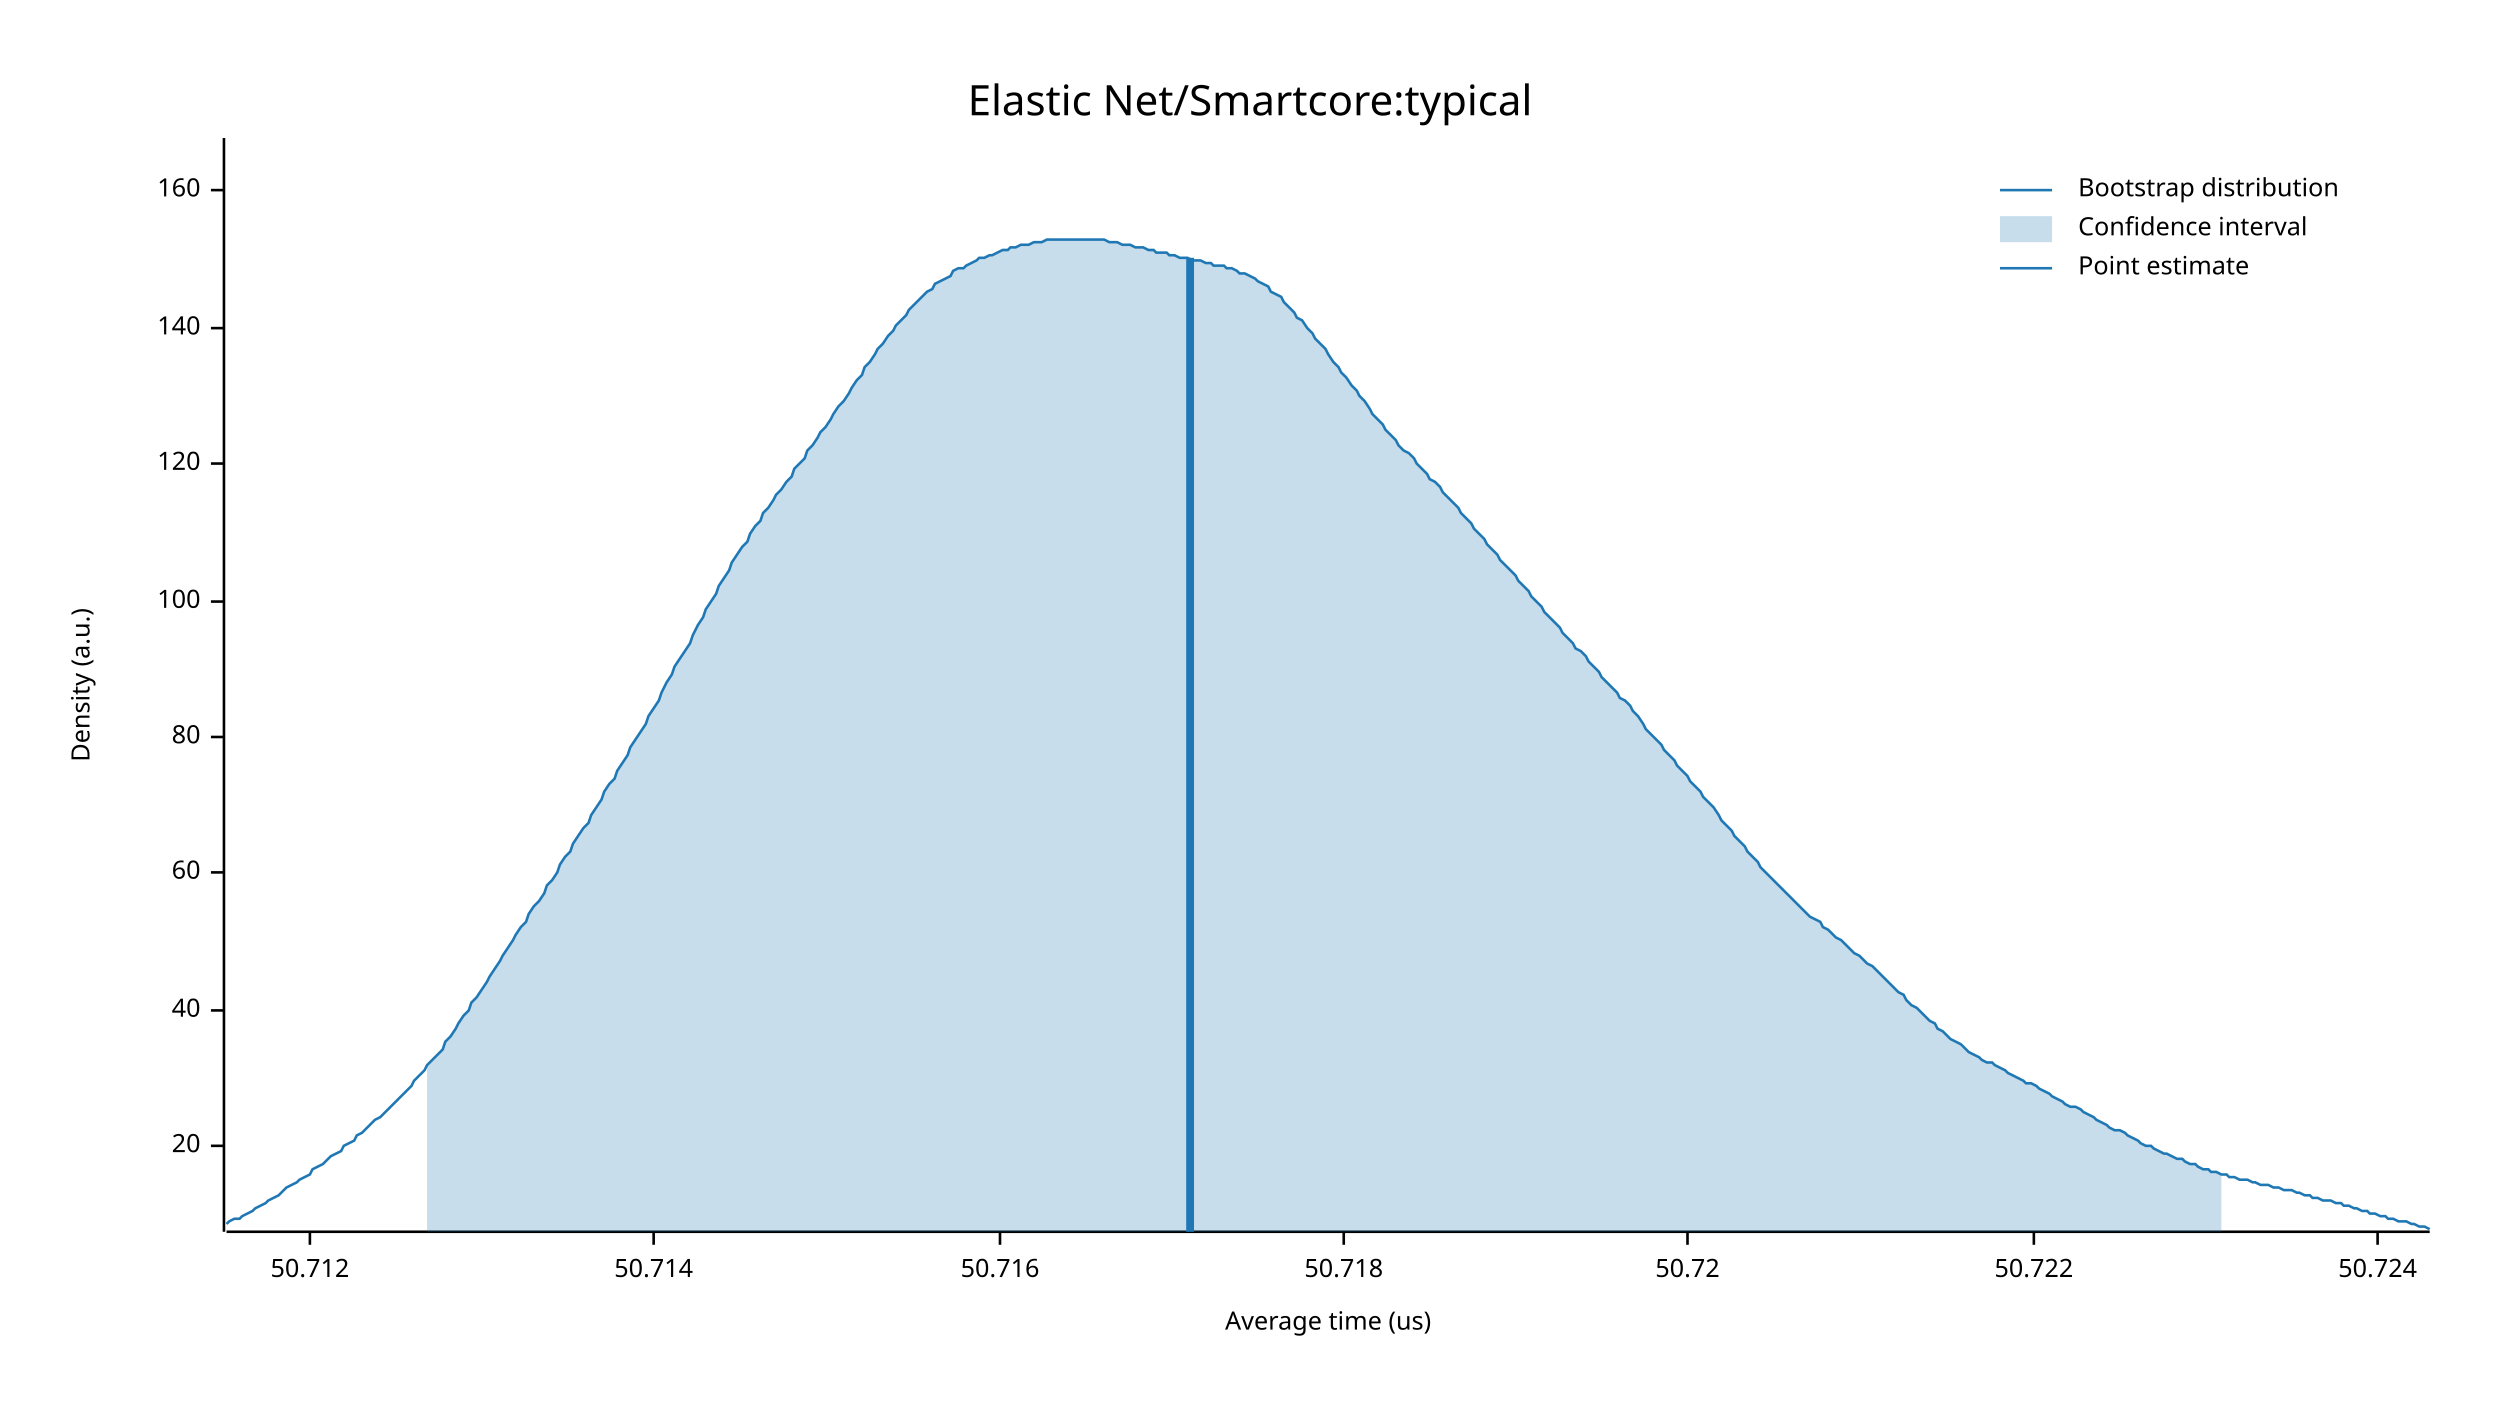
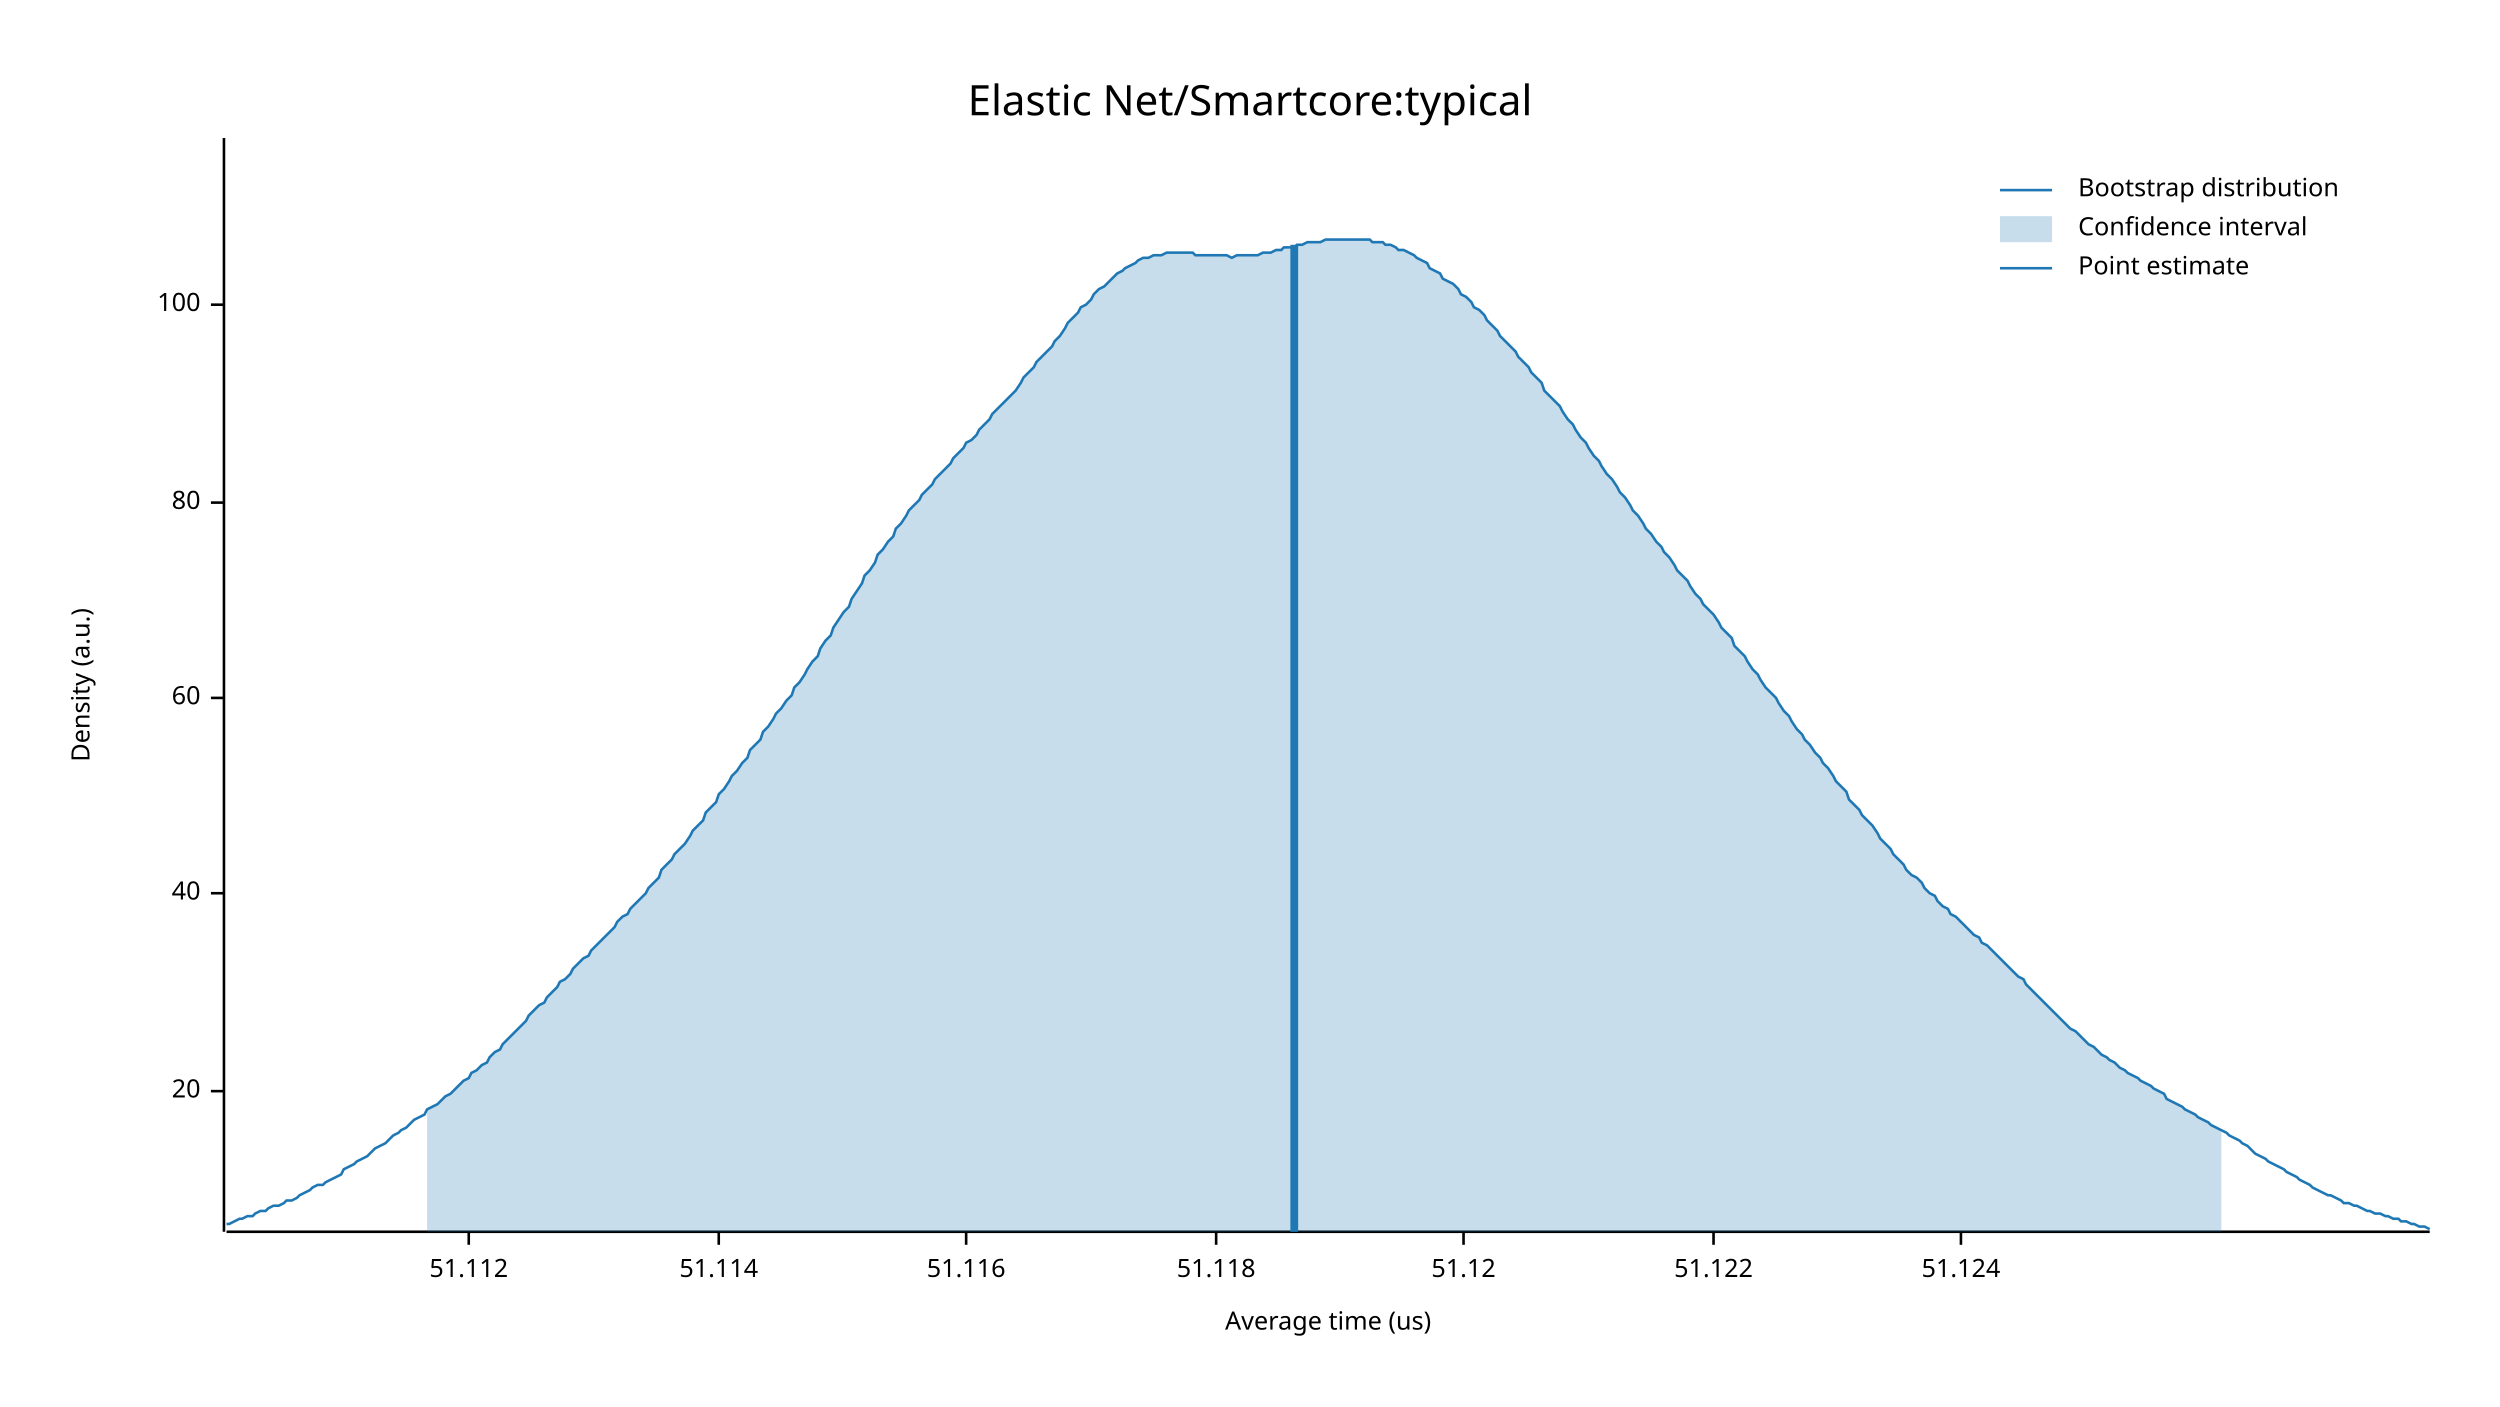
<svg xmlns="http://www.w3.org/2000/svg" width="960" height="540" viewBox="0 0 960 540">
  <text x="480" y="32" dy="0.76em" text-anchor="middle" font-family="sans-serif" font-size="16.129" opacity="1" fill="#000000">
Elastic Net/Smartcore:typical
</text>
  <text x="27" y="263" dy="0.76em" text-anchor="middle" font-family="sans-serif" font-size="9.677" opacity="1" fill="#000000" transform="rotate(270, 27, 263)">
Density (a.u.)
</text>
  <text x="510" y="513" dy="-0.5ex" text-anchor="middle" font-family="sans-serif" font-size="9.677" opacity="1" fill="#000000">
Average time (us)
</text>
  <polyline fill="none" opacity="1" stroke="#000000" stroke-width="1" points="86,53 86,473 " />
-   <text x="77" y="440" dy="0.5ex" text-anchor="end" font-family="sans-serif" font-size="9.677" opacity="1" fill="#000000">
+   <text x="77" y="419" dy="0.5ex" text-anchor="end" font-family="sans-serif" font-size="9.677" opacity="1" fill="#000000">
20
</text>
-   <polyline fill="none" opacity="1" stroke="#000000" stroke-width="1" points="81,440 86,440 " />
-   <text x="77" y="388" dy="0.5ex" text-anchor="end" font-family="sans-serif" font-size="9.677" opacity="1" fill="#000000">
+   <polyline fill="none" opacity="1" stroke="#000000" stroke-width="1" points="81,419 86,419 " />
+   <text x="77" y="343" dy="0.5ex" text-anchor="end" font-family="sans-serif" font-size="9.677" opacity="1" fill="#000000">
40
</text>
-   <polyline fill="none" opacity="1" stroke="#000000" stroke-width="1" points="81,388 86,388 " />
-   <text x="77" y="335" dy="0.5ex" text-anchor="end" font-family="sans-serif" font-size="9.677" opacity="1" fill="#000000">
+   <polyline fill="none" opacity="1" stroke="#000000" stroke-width="1" points="81,343 86,343 " />
+   <text x="77" y="268" dy="0.5ex" text-anchor="end" font-family="sans-serif" font-size="9.677" opacity="1" fill="#000000">
60
</text>
-   <polyline fill="none" opacity="1" stroke="#000000" stroke-width="1" points="81,335 86,335 " />
-   <text x="77" y="283" dy="0.5ex" text-anchor="end" font-family="sans-serif" font-size="9.677" opacity="1" fill="#000000">
+   <polyline fill="none" opacity="1" stroke="#000000" stroke-width="1" points="81,268 86,268 " />
+   <text x="77" y="193" dy="0.5ex" text-anchor="end" font-family="sans-serif" font-size="9.677" opacity="1" fill="#000000">
80
</text>
-   <polyline fill="none" opacity="1" stroke="#000000" stroke-width="1" points="81,283 86,283 " />
-   <text x="77" y="231" dy="0.5ex" text-anchor="end" font-family="sans-serif" font-size="9.677" opacity="1" fill="#000000">
+   <polyline fill="none" opacity="1" stroke="#000000" stroke-width="1" points="81,193 86,193 " />
+   <text x="77" y="117" dy="0.5ex" text-anchor="end" font-family="sans-serif" font-size="9.677" opacity="1" fill="#000000">
100
</text>
-   <polyline fill="none" opacity="1" stroke="#000000" stroke-width="1" points="81,231 86,231 " />
-   <text x="77" y="178" dy="0.5ex" text-anchor="end" font-family="sans-serif" font-size="9.677" opacity="1" fill="#000000">
- 120
+   <polyline fill="none" opacity="1" stroke="#000000" stroke-width="1" points="81,117 86,117 " />
+   <polyline fill="none" opacity="1" stroke="#000000" stroke-width="1" points="87,473 933,473 " />
+   <text x="180" y="483" dy="0.76em" text-anchor="middle" font-family="sans-serif" font-size="9.677" opacity="1" fill="#000000">
+ 51.112
</text>
-   <polyline fill="none" opacity="1" stroke="#000000" stroke-width="1" points="81,178 86,178 " />
-   <text x="77" y="126" dy="0.5ex" text-anchor="end" font-family="sans-serif" font-size="9.677" opacity="1" fill="#000000">
- 140
+   <polyline fill="none" opacity="1" stroke="#000000" stroke-width="1" points="180,473 180,478 " />
+   <text x="276" y="483" dy="0.76em" text-anchor="middle" font-family="sans-serif" font-size="9.677" opacity="1" fill="#000000">
+ 51.114
</text>
-   <polyline fill="none" opacity="1" stroke="#000000" stroke-width="1" points="81,126 86,126 " />
-   <text x="77" y="73" dy="0.5ex" text-anchor="end" font-family="sans-serif" font-size="9.677" opacity="1" fill="#000000">
- 160
+   <polyline fill="none" opacity="1" stroke="#000000" stroke-width="1" points="276,473 276,478 " />
+   <text x="371" y="483" dy="0.76em" text-anchor="middle" font-family="sans-serif" font-size="9.677" opacity="1" fill="#000000">
+ 51.116
</text>
-   <polyline fill="none" opacity="1" stroke="#000000" stroke-width="1" points="81,73 86,73 " />
-   <polyline fill="none" opacity="1" stroke="#000000" stroke-width="1" points="87,473 933,473 " />
-   <text x="119" y="483" dy="0.76em" text-anchor="middle" font-family="sans-serif" font-size="9.677" opacity="1" fill="#000000">
- 50.712
+   <polyline fill="none" opacity="1" stroke="#000000" stroke-width="1" points="371,473 371,478 " />
+   <text x="467" y="483" dy="0.76em" text-anchor="middle" font-family="sans-serif" font-size="9.677" opacity="1" fill="#000000">
+ 51.118
</text>
-   <polyline fill="none" opacity="1" stroke="#000000" stroke-width="1" points="119,473 119,478 " />
-   <text x="251" y="483" dy="0.76em" text-anchor="middle" font-family="sans-serif" font-size="9.677" opacity="1" fill="#000000">
- 50.714
+   <polyline fill="none" opacity="1" stroke="#000000" stroke-width="1" points="467,473 467,478 " />
+   <text x="562" y="483" dy="0.76em" text-anchor="middle" font-family="sans-serif" font-size="9.677" opacity="1" fill="#000000">
+ 51.12
</text>
-   <polyline fill="none" opacity="1" stroke="#000000" stroke-width="1" points="251,473 251,478 " />
-   <text x="384" y="483" dy="0.76em" text-anchor="middle" font-family="sans-serif" font-size="9.677" opacity="1" fill="#000000">
- 50.716
+   <polyline fill="none" opacity="1" stroke="#000000" stroke-width="1" points="562,473 562,478 " />
+   <text x="658" y="483" dy="0.76em" text-anchor="middle" font-family="sans-serif" font-size="9.677" opacity="1" fill="#000000">
+ 51.122
</text>
-   <polyline fill="none" opacity="1" stroke="#000000" stroke-width="1" points="384,473 384,478 " />
-   <text x="516" y="483" dy="0.76em" text-anchor="middle" font-family="sans-serif" font-size="9.677" opacity="1" fill="#000000">
- 50.718
+   <polyline fill="none" opacity="1" stroke="#000000" stroke-width="1" points="658,473 658,478 " />
+   <text x="753" y="483" dy="0.76em" text-anchor="middle" font-family="sans-serif" font-size="9.677" opacity="1" fill="#000000">
+ 51.124
</text>
-   <polyline fill="none" opacity="1" stroke="#000000" stroke-width="1" points="516,473 516,478 " />
-   <text x="648" y="483" dy="0.76em" text-anchor="middle" font-family="sans-serif" font-size="9.677" opacity="1" fill="#000000">
- 50.72
- </text>
-   <polyline fill="none" opacity="1" stroke="#000000" stroke-width="1" points="648,473 648,478 " />
-   <text x="781" y="483" dy="0.76em" text-anchor="middle" font-family="sans-serif" font-size="9.677" opacity="1" fill="#000000">
- 50.722
- </text>
-   <polyline fill="none" opacity="1" stroke="#000000" stroke-width="1" points="781,473 781,478 " />
-   <text x="913" y="483" dy="0.76em" text-anchor="middle" font-family="sans-serif" font-size="9.677" opacity="1" fill="#000000">
- 50.724
- </text>
-   <polyline fill="none" opacity="1" stroke="#000000" stroke-width="1" points="913,473 913,478 " />
-   <polyline fill="none" opacity="1" stroke="#1F78B4" stroke-width="1" points="87,470 88,469 90,468 92,468 93,467 95,466 97,465 98,464 100,463 102,462 103,461 105,460 107,459 109,457 110,456 112,455 114,454 115,453 117,452 119,451 120,449 122,448 124,447 125,446 127,444 129,443 131,442 132,440 134,439 136,438 137,436 139,435 141,433 142,432 144,430 146,429 148,427 149,426 151,424 153,422 154,421 156,419 158,417 159,415 161,413 163,411 164,409 166,407 168,405 170,403 171,400 173,398 175,395 176,393 178,390 180,388 181,385 183,383 185,380 187,377 188,375 190,372 192,369 193,367 195,364 197,361 198,359 200,356 202,354 203,351 205,348 207,346 209,343 210,340 212,338 214,335 215,332 217,329 219,327 220,324 222,321 224,318 226,316 227,313 229,310 231,307 232,304 234,301 236,299 237,296 239,293 241,290 242,287 244,284 246,281 248,278 249,275 251,272 253,269 254,266 256,262 258,259 259,256 261,253 263,250 265,247 266,244 268,240 270,237 271,234 273,231 275,228 276,225 278,222 280,219 281,216 283,213 285,210 287,208 288,205 290,202 292,200 293,197 295,195 297,192 298,190 300,188 302,185 304,183 305,180 307,178 309,176 310,173 312,171 314,168 315,166 317,164 319,161 320,159 322,156 324,154 326,151 327,149 329,146 331,144 332,141 334,139 336,136 337,134 339,132 341,129 343,127 344,125 346,123 348,121 349,119 351,117 353,115 354,114 356,112 358,111 359,109 361,108 363,107 365,106 366,104 368,103 370,103 371,102 373,101 375,100 376,99 378,99 380,98 381,98 383,97 385,96 387,96 388,95 390,95 392,94 393,94 395,94 397,93 398,93 400,93 402,92 404,92 405,92 407,92 409,92 410,92 412,92 414,92 415,92 417,92 419,92 420,92 422,92 424,92 426,93 427,93 429,93 431,94 432,94 434,94 436,95 437,95 439,95 441,96 443,96 444,97 446,97 448,97 449,98 451,98 453,99 454,99 456,99 458,100 459,100 461,100 463,101 465,101 466,102 468,102 470,102 471,103 473,103 475,104 476,105 478,105 480,106 482,107 483,108 485,109 487,110 488,112 490,113 492,114 493,116 495,118 497,120 498,122 500,123 502,126 504,128 505,130 507,132 509,134 510,136 512,139 514,141 515,143 517,145 519,148 521,150 522,152 524,154 526,157 527,159 529,161 531,163 532,165 534,167 536,169 537,171 539,173 541,174 543,176 544,178 546,180 548,182 549,184 551,185 553,187 554,189 556,191 558,193 560,195 561,197 563,199 565,201 566,203 568,205 570,207 571,209 573,211 575,213 576,215 578,217 580,219 582,221 583,223 585,225 587,227 588,229 590,231 592,233 593,235 595,237 597,239 599,241 600,243 602,245 604,247 605,249 607,250 609,252 610,254 612,256 614,258 615,260 617,262 619,264 621,266 622,268 624,269 626,271 627,273 629,275 631,278 632,280 634,282 636,284 638,286 639,288 641,290 643,292 644,294 646,296 648,298 649,300 651,302 653,304 654,306 656,308 658,310 660,313 661,315 663,317 665,319 666,321 668,323 670,325 671,327 673,329 675,331 676,333 678,335 680,337 682,339 683,340 685,342 687,344 688,345 690,347 692,349 693,350 695,352 697,353 699,354 700,356 702,357 704,359 705,360 707,361 709,363 710,364 712,366 714,367 715,368 717,370 719,371 721,373 722,374 724,376 726,378 727,379 729,381 731,382 732,384 734,386 736,387 738,389 739,390 741,392 743,393 744,395 746,396 748,398 749,399 751,400 753,401 754,402 756,404 758,405 760,406 761,407 763,408 765,408 766,409 768,410 770,411 771,412 773,413 775,414 777,415 778,416 780,416 782,417 783,418 785,419 787,420 788,421 790,422 792,423 793,424 795,425 797,425 799,426 800,427 802,428 804,429 805,430 807,431 809,432 810,433 812,434 814,434 816,435 817,436 819,437 821,438 822,439 824,440 826,440 827,441 829,442 831,443 832,443 834,444 836,445 838,445 839,446 841,447 843,447 844,448 846,449 848,449 849,450 851,450 853,451 855,451 856,452 858,452 860,453 861,453 863,453 865,454 866,454 868,455 870,455 871,455 873,456 875,456 877,457 878,457 880,457 882,458 883,458 885,459 887,459 888,460 890,460 892,461 894,461 895,461 897,462 899,462 900,463 902,463 904,464 905,464 907,465 909,465 910,466 912,466 914,467 916,467 917,468 919,468 921,469 922,469 924,469 926,470 927,470 929,471 931,471 933,472 " />
-   <polygon opacity="0.25" fill="#1F78B4" points="164,409 166,407 168,405 170,403 171,400 173,398 175,395 176,393 178,390 180,388 181,385 183,383 185,380 187,377 188,375 190,372 192,369 193,367 195,364 197,361 198,359 200,356 202,354 203,351 205,348 207,346 209,343 210,340 212,338 214,335 215,332 217,329 219,327 220,324 222,321 224,318 226,316 227,313 229,310 231,307 232,304 234,301 236,299 237,296 239,293 241,290 242,287 244,284 246,281 248,278 249,275 251,272 253,269 254,266 256,262 258,259 259,256 261,253 263,250 265,247 266,244 268,240 270,237 271,234 273,231 275,228 276,225 278,222 280,219 281,216 283,213 285,210 287,208 288,205 290,202 292,200 293,197 295,195 297,192 298,190 300,188 302,185 304,183 305,180 307,178 309,176 310,173 312,171 314,168 315,166 317,164 319,161 320,159 322,156 324,154 326,151 327,149 329,146 331,144 332,141 334,139 336,136 337,134 339,132 341,129 343,127 344,125 346,123 348,121 349,119 351,117 353,115 354,114 356,112 358,111 359,109 361,108 363,107 365,106 366,104 368,103 370,103 371,102 373,101 375,100 376,99 378,99 380,98 381,98 383,97 385,96 387,96 388,95 390,95 392,94 393,94 395,94 397,93 398,93 400,93 402,92 404,92 405,92 407,92 409,92 410,92 412,92 414,92 415,92 417,92 419,92 420,92 422,92 424,92 426,93 427,93 429,93 431,94 432,94 434,94 436,95 437,95 439,95 441,96 443,96 444,97 446,97 448,97 449,98 451,98 453,99 454,99 456,99 458,100 459,100 461,100 463,101 465,101 466,102 468,102 470,102 471,103 473,103 475,104 476,105 478,105 480,106 482,107 483,108 485,109 487,110 488,112 490,113 492,114 493,116 495,118 497,120 498,122 500,123 502,126 504,128 505,130 507,132 509,134 510,136 512,139 514,141 515,143 517,145 519,148 521,150 522,152 524,154 526,157 527,159 529,161 531,163 532,165 534,167 536,169 537,171 539,173 541,174 543,176 544,178 546,180 548,182 549,184 551,185 553,187 554,189 556,191 558,193 560,195 561,197 563,199 565,201 566,203 568,205 570,207 571,209 573,211 575,213 576,215 578,217 580,219 582,221 583,223 585,225 587,227 588,229 590,231 592,233 593,235 595,237 597,239 599,241 600,243 602,245 604,247 605,249 607,250 609,252 610,254 612,256 614,258 615,260 617,262 619,264 621,266 622,268 624,269 626,271 627,273 629,275 631,278 632,280 634,282 636,284 638,286 639,288 641,290 643,292 644,294 646,296 648,298 649,300 651,302 653,304 654,306 656,308 658,310 660,313 661,315 663,317 665,319 666,321 668,323 670,325 671,327 673,329 675,331 676,333 678,335 680,337 682,339 683,340 685,342 687,344 688,345 690,347 692,349 693,350 695,352 697,353 699,354 700,356 702,357 704,359 705,360 707,361 709,363 710,364 712,366 714,367 715,368 717,370 719,371 721,373 722,374 724,376 726,378 727,379 729,381 731,382 732,384 734,386 736,387 738,389 739,390 741,392 743,393 744,395 746,396 748,398 749,399 751,400 753,401 754,402 756,404 758,405 760,406 761,407 763,408 765,408 766,409 768,410 770,411 771,412 773,413 775,414 777,415 778,416 780,416 782,417 783,418 785,419 787,420 788,421 790,422 792,423 793,424 795,425 797,425 799,426 800,427 802,428 804,429 805,430 807,431 809,432 810,433 812,434 814,434 816,435 817,436 819,437 821,438 822,439 824,440 826,440 827,441 829,442 831,443 832,443 834,444 836,445 838,445 839,446 841,447 843,447 844,448 846,449 848,449 849,450 851,450 853,451 853,473 164,473 " />
-   <polyline fill="none" opacity="1" stroke="#1F78B4" stroke-width="3" points="457,473 457,99 " />
+   <polyline fill="none" opacity="1" stroke="#000000" stroke-width="1" points="753,473 753,478 " />
+   <polyline fill="none" opacity="1" stroke="#1F78B4" stroke-width="1" points="87,470 88,470 90,469 92,468 93,468 95,467 97,467 98,466 100,465 102,465 103,464 105,463 107,463 109,462 110,461 112,461 114,460 115,459 117,458 119,457 120,456 122,455 124,455 125,454 127,453 129,452 131,451 132,449 134,448 136,447 137,446 139,445 141,444 142,443 144,441 146,440 148,439 149,438 151,436 153,435 154,434 156,433 158,431 159,430 161,429 163,428 164,426 166,425 168,424 170,422 171,421 173,420 175,418 176,417 178,415 180,414 181,412 183,411 185,409 187,408 188,406 190,404 192,403 193,401 195,399 197,397 198,396 200,394 202,392 203,390 205,388 207,386 209,385 210,383 212,381 214,379 215,377 217,376 219,374 220,372 222,370 224,368 226,367 227,365 229,363 231,361 232,360 234,358 236,356 237,354 239,352 241,351 242,349 244,347 246,345 248,343 249,341 251,339 253,337 254,334 256,332 258,330 259,328 261,326 263,324 265,321 266,319 268,317 270,315 271,312 273,310 275,308 276,305 278,303 280,300 281,298 283,296 285,293 287,291 288,288 290,286 292,284 293,281 295,279 297,276 298,274 300,272 302,269 304,267 305,264 307,262 309,259 310,257 312,254 314,252 315,249 317,246 319,244 320,241 322,238 324,235 326,233 327,230 329,227 331,224 332,221 334,219 336,216 337,213 339,211 341,208 343,206 344,203 346,201 348,198 349,196 351,194 353,192 354,190 356,188 358,186 359,184 361,182 363,180 365,178 366,176 368,174 370,172 371,170 373,169 375,167 376,165 378,163 380,161 381,159 383,157 385,155 387,153 388,152 390,150 392,147 393,145 395,143 397,141 398,139 400,137 402,135 404,133 405,131 407,129 409,126 410,124 412,122 414,120 415,118 417,117 419,115 420,113 422,111 424,110 426,108 427,107 429,105 431,104 432,103 434,102 436,101 437,100 439,99 441,99 443,98 444,98 446,98 448,97 449,97 451,97 453,97 454,97 456,97 458,97 459,98 461,98 463,98 465,98 466,98 468,98 470,98 471,98 473,99 475,98 476,98 478,98 480,98 482,98 483,98 485,97 487,97 488,97 490,96 492,96 493,95 495,95 497,95 498,94 500,94 502,93 504,93 505,93 507,93 509,92 510,92 512,92 514,92 515,92 517,92 519,92 521,92 522,92 524,92 526,92 527,93 529,93 531,93 532,94 534,94 536,95 537,96 539,96 541,97 543,98 544,99 546,100 548,101 549,103 551,104 553,105 554,107 556,108 558,109 560,111 561,113 563,114 565,116 566,118 568,119 570,121 571,123 573,125 575,127 576,129 578,131 580,133 582,135 583,137 585,139 587,141 588,143 590,145 592,147 593,150 595,152 597,154 599,156 600,158 602,161 604,163 605,165 607,168 609,170 610,172 612,175 614,177 615,179 617,182 619,184 621,187 622,189 624,191 626,194 627,196 629,198 631,201 632,203 634,205 636,208 638,210 639,212 641,214 643,217 644,219 646,221 648,223 649,225 651,228 653,230 654,232 656,234 658,236 660,239 661,241 663,243 665,245 666,248 668,250 670,252 671,254 673,257 675,259 676,261 678,264 680,266 682,268 683,270 685,273 687,275 688,277 690,280 692,282 693,284 695,286 697,289 699,291 700,293 702,295 704,298 705,300 707,302 709,304 710,307 712,309 714,311 715,313 717,315 719,317 721,320 722,322 724,324 726,326 727,328 729,330 731,332 732,334 734,336 736,337 738,339 739,341 741,343 743,344 744,346 746,348 748,349 749,351 751,352 753,354 754,355 756,357 758,359 760,360 761,362 763,363 765,365 766,366 768,368 770,370 771,371 773,373 775,375 777,376 778,378 780,380 782,382 783,383 785,385 787,387 788,388 790,390 792,392 793,393 795,395 797,396 799,398 800,399 802,401 804,402 805,403 807,405 809,406 810,407 812,408 814,410 816,411 817,412 819,413 821,414 822,415 824,416 826,417 827,418 829,419 831,420 832,422 834,423 836,424 838,425 839,426 841,427 843,428 844,429 846,430 848,431 849,432 851,433 853,434 855,435 856,436 858,437 860,438 861,439 863,440 865,442 866,443 868,444 870,445 871,446 873,447 875,448 877,449 878,450 880,451 882,452 883,453 885,454 887,455 888,456 890,457 892,458 894,459 895,459 897,460 899,461 900,462 902,462 904,463 905,463 907,464 909,465 910,465 912,466 914,466 916,467 917,467 919,468 921,468 922,469 924,469 926,470 927,470 929,471 931,471 933,472 " />
+   <polygon opacity="0.25" fill="#1F78B4" points="164,426 166,425 168,424 170,422 171,421 173,420 175,418 176,417 178,415 180,414 181,412 183,411 185,409 187,408 188,406 190,404 192,403 193,401 195,399 197,397 198,396 200,394 202,392 203,390 205,388 207,386 209,385 210,383 212,381 214,379 215,377 217,376 219,374 220,372 222,370 224,368 226,367 227,365 229,363 231,361 232,360 234,358 236,356 237,354 239,352 241,351 242,349 244,347 246,345 248,343 249,341 251,339 253,337 254,334 256,332 258,330 259,328 261,326 263,324 265,321 266,319 268,317 270,315 271,312 273,310 275,308 276,305 278,303 280,300 281,298 283,296 285,293 287,291 288,288 290,286 292,284 293,281 295,279 297,276 298,274 300,272 302,269 304,267 305,264 307,262 309,259 310,257 312,254 314,252 315,249 317,246 319,244 320,241 322,238 324,235 326,233 327,230 329,227 331,224 332,221 334,219 336,216 337,213 339,211 341,208 343,206 344,203 346,201 348,198 349,196 351,194 353,192 354,190 356,188 358,186 359,184 361,182 363,180 365,178 366,176 368,174 370,172 371,170 373,169 375,167 376,165 378,163 380,161 381,159 383,157 385,155 387,153 388,152 390,150 392,147 393,145 395,143 397,141 398,139 400,137 402,135 404,133 405,131 407,129 409,126 410,124 412,122 414,120 415,118 417,117 419,115 420,113 422,111 424,110 426,108 427,107 429,105 431,104 432,103 434,102 436,101 437,100 439,99 441,99 443,98 444,98 446,98 448,97 449,97 451,97 453,97 454,97 456,97 458,97 459,98 461,98 463,98 465,98 466,98 468,98 470,98 471,98 473,99 475,98 476,98 478,98 480,98 482,98 483,98 485,97 487,97 488,97 490,96 492,96 493,95 495,95 497,95 498,94 500,94 502,93 504,93 505,93 507,93 509,92 510,92 512,92 514,92 515,92 517,92 519,92 521,92 522,92 524,92 526,92 527,93 529,93 531,93 532,94 534,94 536,95 537,96 539,96 541,97 543,98 544,99 546,100 548,101 549,103 551,104 553,105 554,107 556,108 558,109 560,111 561,113 563,114 565,116 566,118 568,119 570,121 571,123 573,125 575,127 576,129 578,131 580,133 582,135 583,137 585,139 587,141 588,143 590,145 592,147 593,150 595,152 597,154 599,156 600,158 602,161 604,163 605,165 607,168 609,170 610,172 612,175 614,177 615,179 617,182 619,184 621,187 622,189 624,191 626,194 627,196 629,198 631,201 632,203 634,205 636,208 638,210 639,212 641,214 643,217 644,219 646,221 648,223 649,225 651,228 653,230 654,232 656,234 658,236 660,239 661,241 663,243 665,245 666,248 668,250 670,252 671,254 673,257 675,259 676,261 678,264 680,266 682,268 683,270 685,273 687,275 688,277 690,280 692,282 693,284 695,286 697,289 699,291 700,293 702,295 704,298 705,300 707,302 709,304 710,307 712,309 714,311 715,313 717,315 719,317 721,320 722,322 724,324 726,326 727,328 729,330 731,332 732,334 734,336 736,337 738,339 739,341 741,343 743,344 744,346 746,348 748,349 749,351 751,352 753,354 754,355 756,357 758,359 760,360 761,362 763,363 765,365 766,366 768,368 770,370 771,371 773,373 775,375 777,376 778,378 780,380 782,382 783,383 785,385 787,387 788,388 790,390 792,392 793,393 795,395 797,396 799,398 800,399 802,401 804,402 805,403 807,405 809,406 810,407 812,408 814,410 816,411 817,412 819,413 821,414 822,415 824,416 826,417 827,418 829,419 831,420 832,422 834,423 836,424 838,425 839,426 841,427 843,428 844,429 846,430 848,431 849,432 851,433 853,434 853,473 164,473 " />
+   <polyline fill="none" opacity="1" stroke="#1F78B4" stroke-width="3" points="497,473 497,94 " />
  <text x="798" y="68" dy="0.76em" text-anchor="start" font-family="sans-serif" font-size="9.677" opacity="1" fill="#000000">
Bootstrap distribution
</text>
  <text x="798" y="83" dy="0.76em" text-anchor="start" font-family="sans-serif" font-size="9.677" opacity="1" fill="#000000">
Confidence interval
</text>
  <text x="798" y="98" dy="0.76em" text-anchor="start" font-family="sans-serif" font-size="9.677" opacity="1" fill="#000000">
Point estimate
</text>
  <polyline fill="none" opacity="1" stroke="#1F78B4" stroke-width="1" points="768,73 788,73 " />
  <rect x="768" y="83" width="20" height="10" opacity="0.25" fill="#1F78B4" stroke="none" />
  <polyline fill="none" opacity="1" stroke="#1F78B4" stroke-width="1" points="768,103 788,103 " />
</svg>
